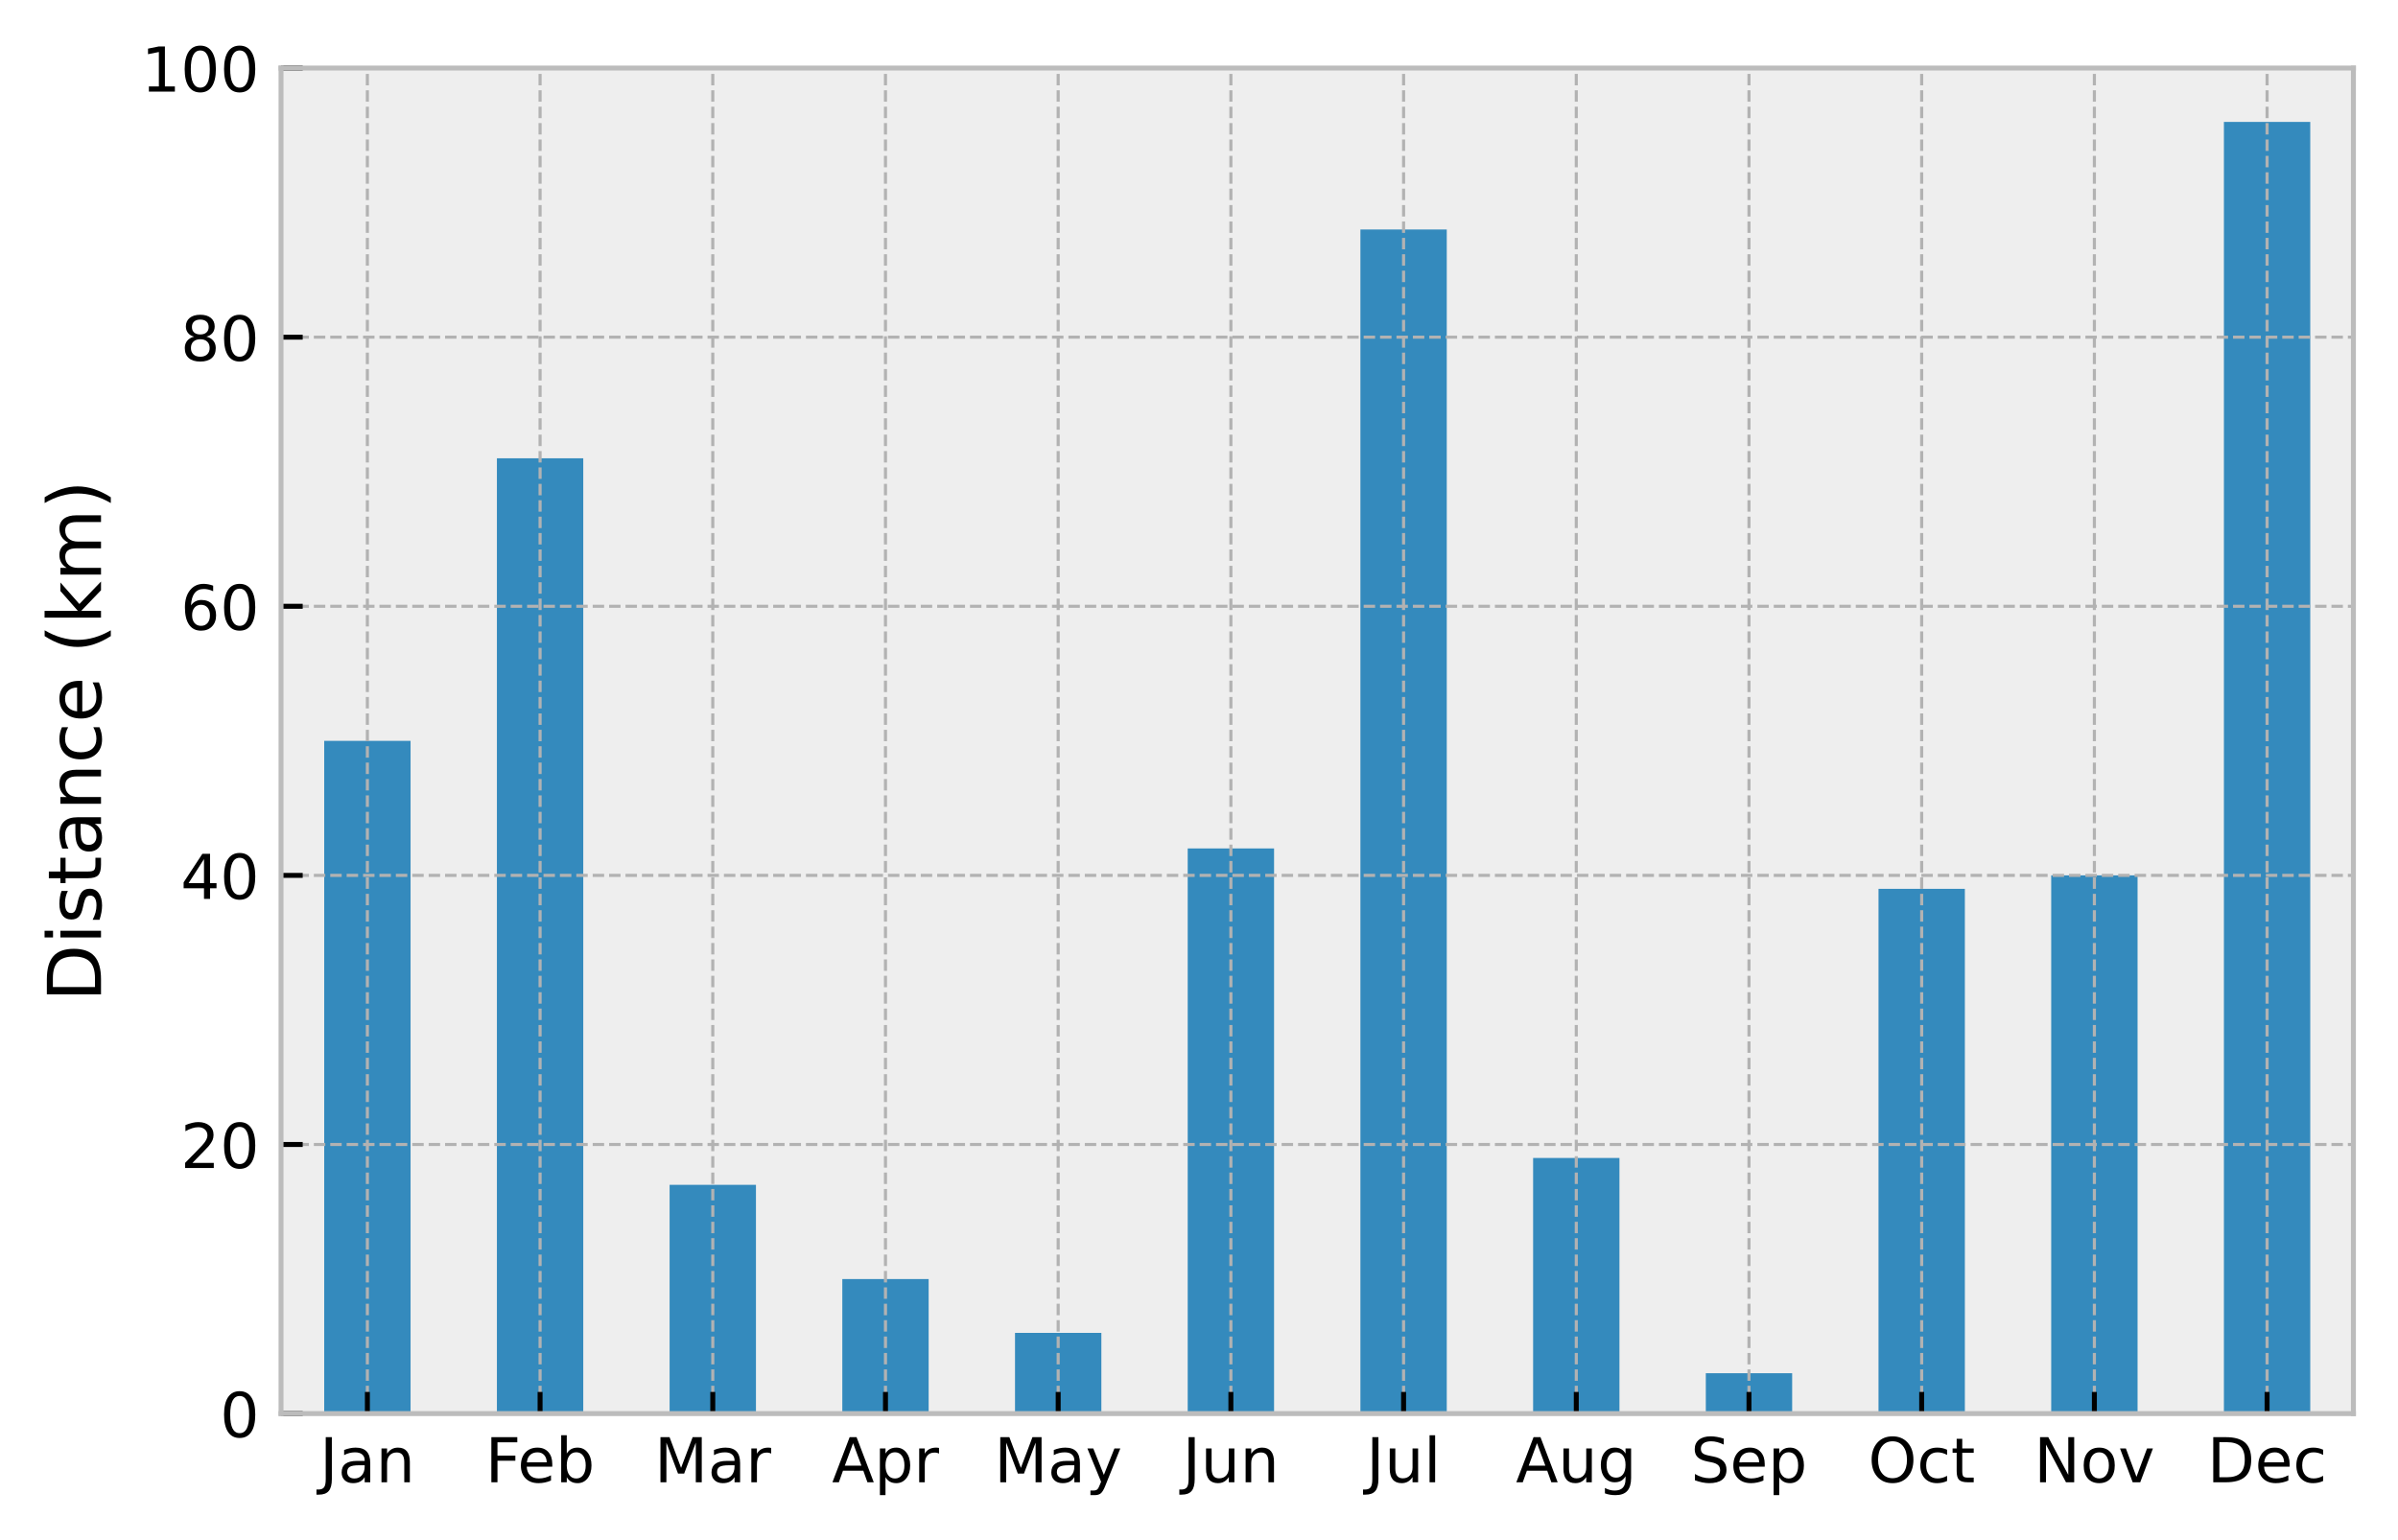
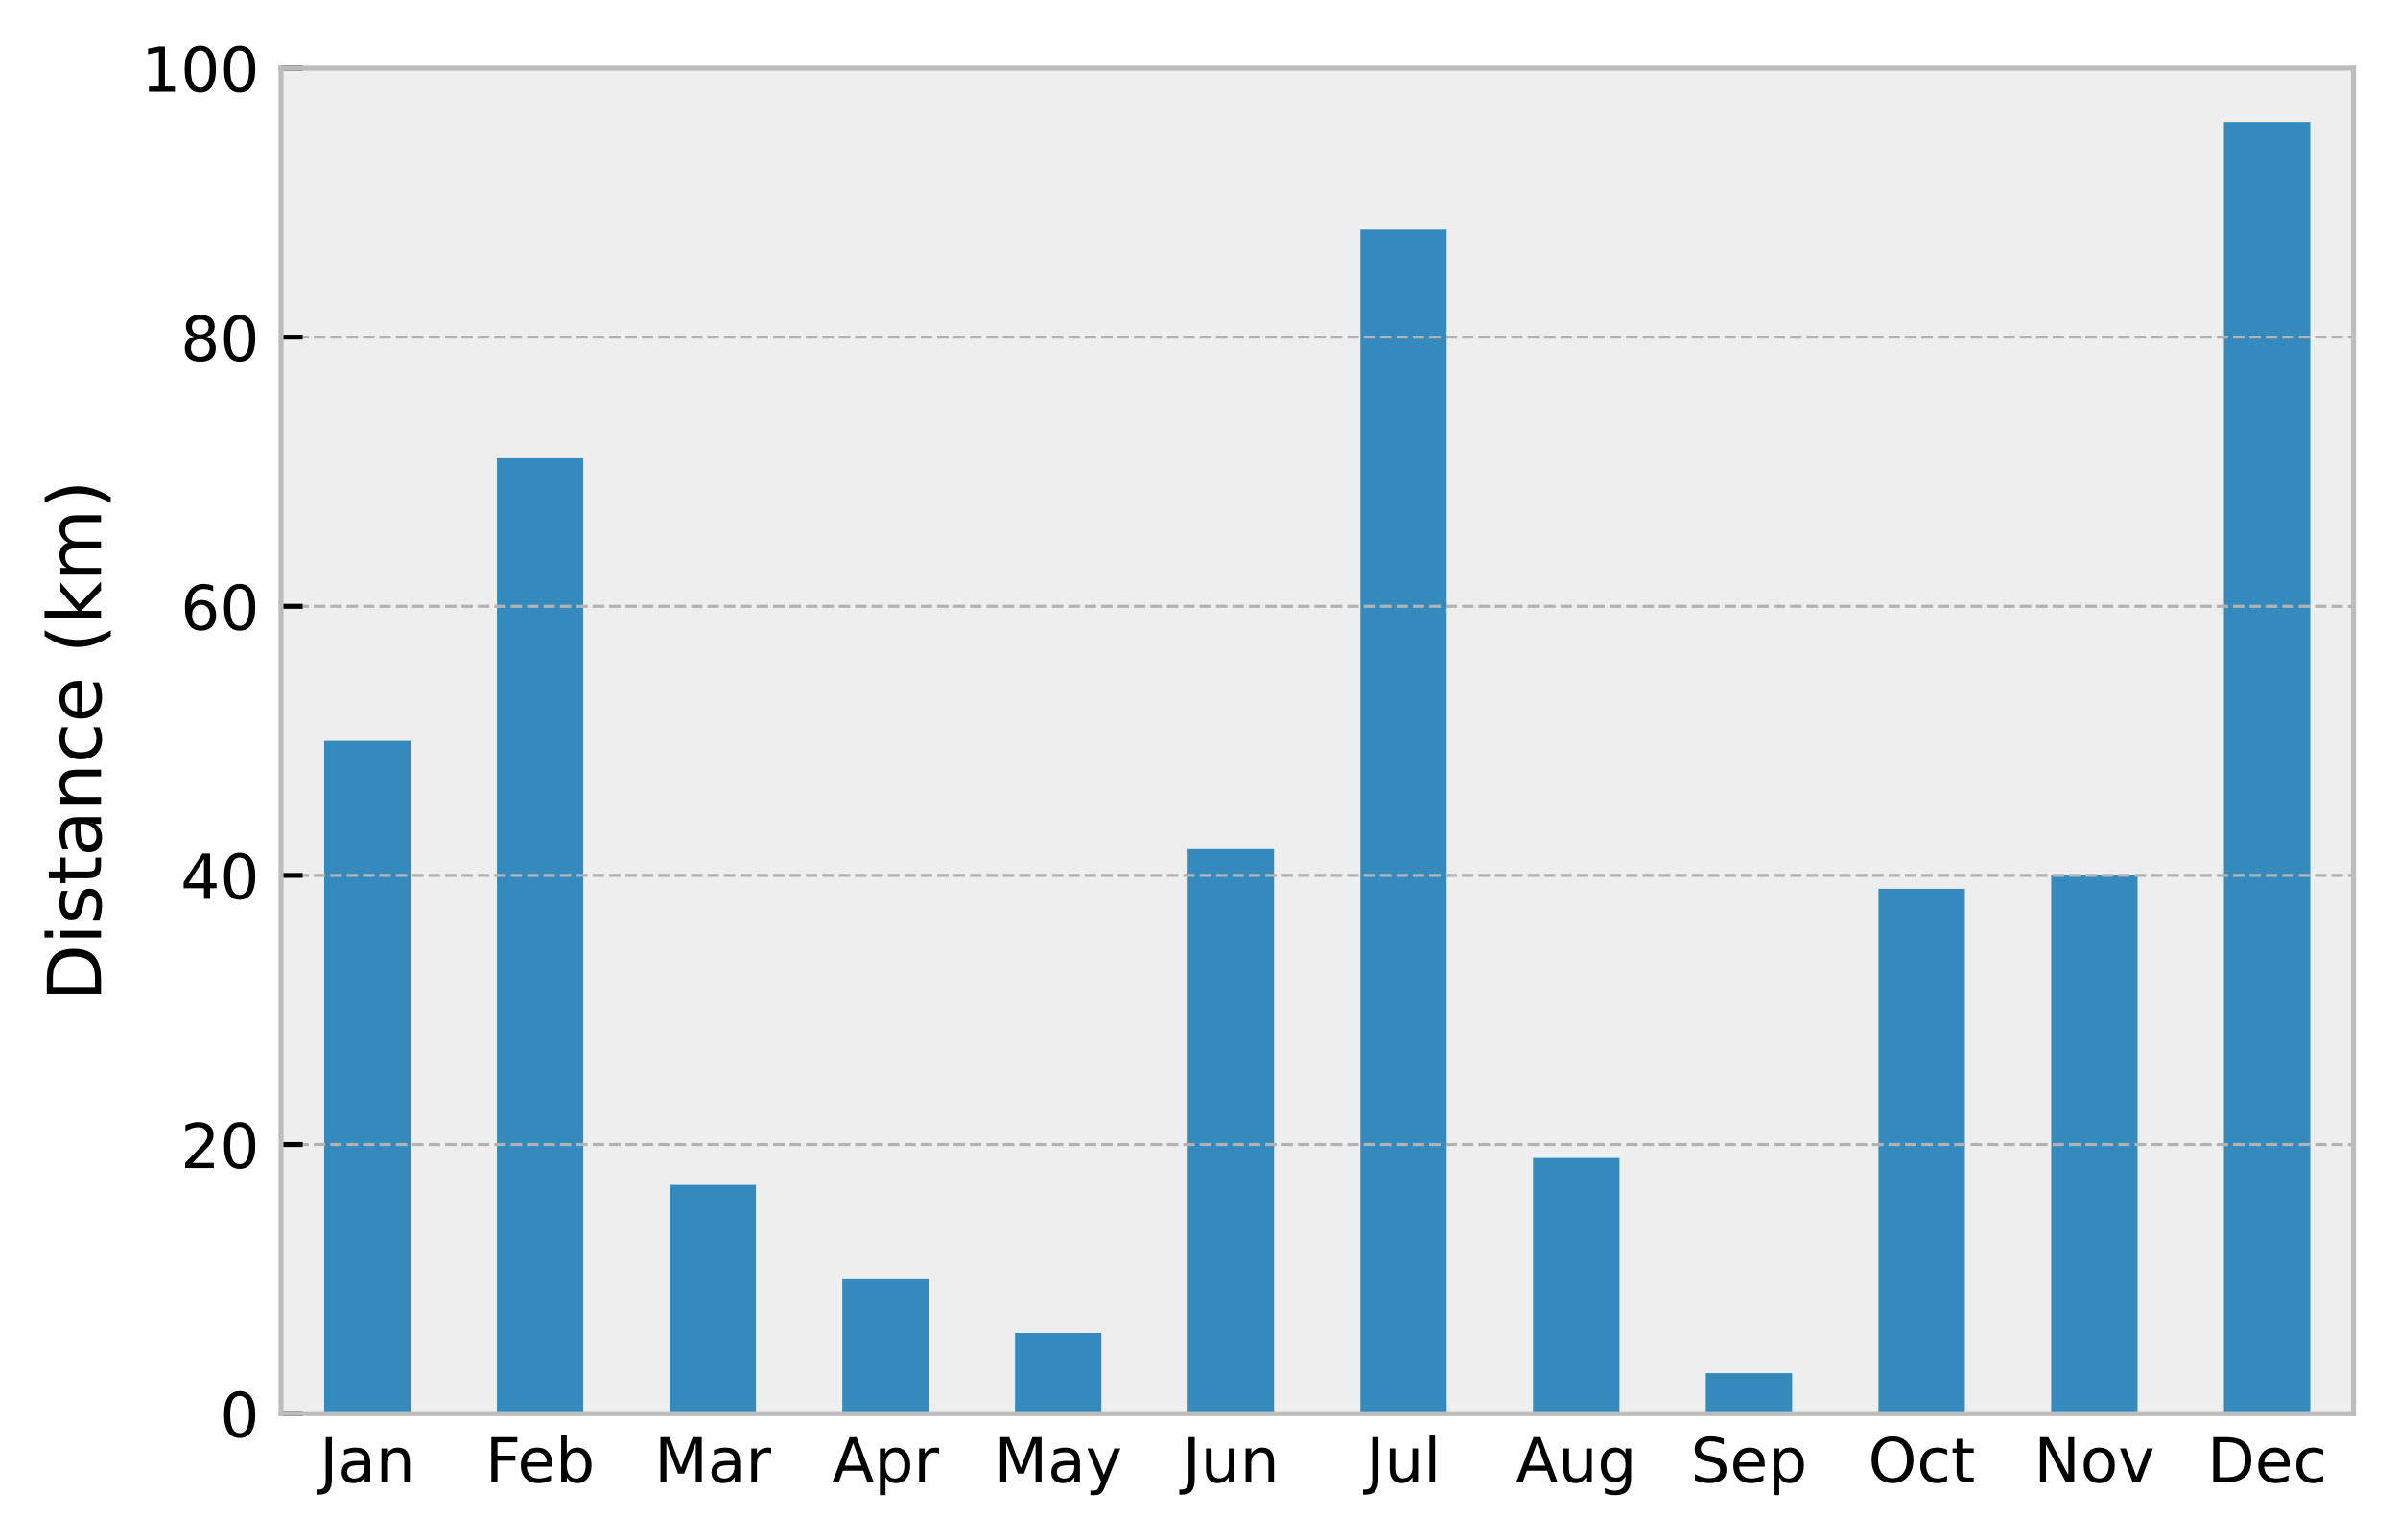
<svg xmlns="http://www.w3.org/2000/svg" xmlns:xlink="http://www.w3.org/1999/xlink" height="248.817pt" version="1.1" viewBox="0 0 387.401 248.817" width="387.401pt">
  <defs>
    <style type="text/css">*{stroke-linecap:butt;stroke-linejoin:round;}</style>
  </defs>
  <g id="figure_1">
    <g id="patch_1">
      <path d="M 0 248.817  L 387.401 248.817  L 387.401 0  L 0 0  z " style="fill:none;" />
    </g>
    <g id="axes_1">
      <g id="patch_2">
        <path d="M 45.401 228.439  L 380.201 228.439  L 380.201 10.999  L 45.401 10.999  z " style="fill:#eeeeee;" />
      </g>
      <g id="patch_3">
-         <path clip-path="url(#p06031b71fe)" d="M 52.376 228.439  L 66.326 228.439  L 66.326 119.719  L 52.376 119.719  z " style="fill:#348abd;" />
+         <path clip-path="url(#pc5e7e96a1b)" d="M 52.376 228.439  L 66.326 228.439  L 66.326 119.719  L 52.376 119.719  z " style="fill:#348abd;" />
      </g>
      <g id="patch_4">
-         <path clip-path="url(#p06031b71fe)" d="M 80.276 228.439  L 94.226 228.439  L 94.226 74.057  L 80.276 74.057  z " style="fill:#348abd;" />
+         <path clip-path="url(#pc5e7e96a1b)" d="M 80.276 228.439  L 94.226 228.439  L 94.226 74.057  L 80.276 74.057  z " style="fill:#348abd;" />
      </g>
      <g id="patch_5">
-         <path clip-path="url(#p06031b71fe)" d="M 108.176 228.439  L 122.126 228.439  L 122.126 191.474  L 108.176 191.474  z " style="fill:#348abd;" />
+         <path clip-path="url(#pc5e7e96a1b)" d="M 108.176 228.439  L 122.126 228.439  L 122.126 191.474  L 108.176 191.474  z " style="fill:#348abd;" />
      </g>
      <g id="patch_6">
-         <path clip-path="url(#p06031b71fe)" d="M 136.076 228.439  L 150.026 228.439  L 150.026 206.695  L 136.076 206.695  z " style="fill:#348abd;" />
+         <path clip-path="url(#pc5e7e96a1b)" d="M 136.076 228.439  L 150.026 228.439  L 150.026 206.695  L 136.076 206.695  z " style="fill:#348abd;" />
      </g>
      <g id="patch_7">
-         <path clip-path="url(#p06031b71fe)" d="M 163.976 228.439  L 177.926 228.439  L 177.926 215.393  L 163.976 215.393  z " style="fill:#348abd;" />
+         <path clip-path="url(#pc5e7e96a1b)" d="M 163.976 228.439  L 177.926 228.439  L 177.926 215.393  L 163.976 215.393  z " style="fill:#348abd;" />
      </g>
      <g id="patch_8">
-         <path clip-path="url(#p06031b71fe)" d="M 191.876 228.439  L 205.826 228.439  L 205.826 137.114  L 191.876 137.114  z " style="fill:#348abd;" />
+         <path clip-path="url(#pc5e7e96a1b)" d="M 191.876 228.439  L 205.826 228.439  L 205.826 137.114  L 191.876 137.114  z " style="fill:#348abd;" />
      </g>
      <g id="patch_9">
-         <path clip-path="url(#p06031b71fe)" d="M 219.776 228.439  L 233.726 228.439  L 233.726 37.092  L 219.776 37.092  z " style="fill:#348abd;" />
+         <path clip-path="url(#pc5e7e96a1b)" d="M 219.776 228.439  L 233.726 228.439  L 233.726 37.092  L 219.776 37.092  z " style="fill:#348abd;" />
      </g>
      <g id="patch_10">
-         <path clip-path="url(#p06031b71fe)" d="M 247.676 228.439  L 261.626 228.439  L 261.626 187.126  L 247.676 187.126  z " style="fill:#348abd;" />
+         <path clip-path="url(#pc5e7e96a1b)" d="M 247.676 228.439  L 261.626 228.439  L 261.626 187.126  L 247.676 187.126  z " style="fill:#348abd;" />
      </g>
      <g id="patch_11">
-         <path clip-path="url(#p06031b71fe)" d="M 275.576 228.439  L 289.526 228.439  L 289.526 221.916  L 275.576 221.916  z " style="fill:#348abd;" />
+         <path clip-path="url(#pc5e7e96a1b)" d="M 275.576 228.439  L 289.526 228.439  L 289.526 221.916  L 275.576 221.916  z " style="fill:#348abd;" />
      </g>
      <g id="patch_12">
-         <path clip-path="url(#p06031b71fe)" d="M 303.476 228.439  L 317.426 228.439  L 317.426 143.638  L 303.476 143.638  z " style="fill:#348abd;" />
+         <path clip-path="url(#pc5e7e96a1b)" d="M 303.476 228.439  L 317.426 228.439  L 317.426 143.638  L 303.476 143.638  z " style="fill:#348abd;" />
      </g>
      <g id="patch_13">
-         <path clip-path="url(#p06031b71fe)" d="M 331.376 228.439  L 345.326 228.439  L 345.326 141.463  L 331.376 141.463  z " style="fill:#348abd;" />
+         <path clip-path="url(#pc5e7e96a1b)" d="M 331.376 228.439  L 345.326 228.439  L 345.326 141.463  L 331.376 141.463  z " style="fill:#348abd;" />
      </g>
      <g id="patch_14">
-         <path clip-path="url(#p06031b71fe)" d="M 359.276 228.439  L 373.226 228.439  L 373.226 19.697  L 359.276 19.697  z " style="fill:#348abd;" />
+         <path clip-path="url(#pc5e7e96a1b)" d="M 359.276 228.439  L 373.226 228.439  L 373.226 19.697  L 359.276 19.697  z " style="fill:#348abd;" />
      </g>
      <g id="matplotlib.axis_1">
        <g id="xtick_1">
-           <g id="line2d_1">
-             <path clip-path="url(#p06031b71fe)" d="M 59.351 228.439  L 59.351 10.999  " style="fill:none;stroke:#b2b2b2;stroke-dasharray:1.85,0.8;stroke-dashoffset:0;stroke-width:0.5;" />
-           </g>
-           <g id="line2d_2">
-             <defs>
-               <path d="M 0 0  L 0 -3.5  " id="m7685866d91" style="stroke:#000000;stroke-width:0.8;" />
-             </defs>
-             <g>
-               <use style="stroke:#000000;stroke-width:0.8;" x="59.351" xlink:href="#m7685866d91" y="228.439" />
-             </g>
-           </g>
          <g id="text_1">
            <g transform="translate(51.64344 239.5377)scale(0.1 -0.1)">
              <defs>
                <path d="M 628 4666  L 1259 4666  L 1259 325  Q 1259 -519 939 -900  Q 619 -1281 -91 -1281  L -331 -1281  L -331 -750  L -134 -750  Q 284 -750 456 -515  Q 628 -281 628 325  L 628 4666  z " id="DejaVuSans-4a" transform="scale(0.015625)" />
                <path d="M 2194 1759  Q 1497 1759 1228 1600  Q 959 1441 959 1056  Q 959 750 1161 570  Q 1363 391 1709 391  Q 2188 391 2477 730  Q 2766 1069 2766 1631  L 2766 1759  L 2194 1759  z M 3341 1997  L 3341 0  L 2766 0  L 2766 531  Q 2569 213 2275 61  Q 1981 -91 1556 -91  Q 1019 -91 701 211  Q 384 513 384 1019  Q 384 1609 779 1909  Q 1175 2209 1959 2209  L 2766 2209  L 2766 2266  Q 2766 2663 2505 2880  Q 2244 3097 1772 3097  Q 1472 3097 1187 3025  Q 903 2953 641 2809  L 641 3341  Q 956 3463 1253 3523  Q 1550 3584 1831 3584  Q 2591 3584 2966 3190  Q 3341 2797 3341 1997  z " id="DejaVuSans-61" transform="scale(0.015625)" />
                <path d="M 3513 2113  L 3513 0  L 2938 0  L 2938 2094  Q 2938 2591 2744 2837  Q 2550 3084 2163 3084  Q 1697 3084 1428 2787  Q 1159 2491 1159 1978  L 1159 0  L 581 0  L 581 3500  L 1159 3500  L 1159 2956  Q 1366 3272 1645 3428  Q 1925 3584 2291 3584  Q 2894 3584 3203 3211  Q 3513 2838 3513 2113  z " id="DejaVuSans-6e" transform="scale(0.015625)" />
              </defs>
              <use xlink:href="#DejaVuSans-4a" />
              <use x="29.492" xlink:href="#DejaVuSans-61" />
              <use x="90.771" xlink:href="#DejaVuSans-6e" />
            </g>
          </g>
        </g>
        <g id="xtick_2">
-           <g id="line2d_3">
-             <path clip-path="url(#p06031b71fe)" d="M 87.251 228.439  L 87.251 10.999  " style="fill:none;stroke:#b2b2b2;stroke-dasharray:1.85,0.8;stroke-dashoffset:0;stroke-width:0.5;" />
-           </g>
-           <g id="line2d_4">
-             <g>
-               <use style="stroke:#000000;stroke-width:0.8;" x="87.251" xlink:href="#m7685866d91" y="228.439" />
-             </g>
-           </g>
          <g id="text_2">
            <g transform="translate(78.39969 239.5377)scale(0.1 -0.1)">
              <defs>
                <path d="M 628 4666  L 3309 4666  L 3309 4134  L 1259 4134  L 1259 2759  L 3109 2759  L 3109 2228  L 1259 2228  L 1259 0  L 628 0  L 628 4666  z " id="DejaVuSans-46" transform="scale(0.015625)" />
                <path d="M 3597 1894  L 3597 1613  L 953 1613  Q 991 1019 1311 708  Q 1631 397 2203 397  Q 2534 397 2845 478  Q 3156 559 3463 722  L 3463 178  Q 3153 47 2828 -22  Q 2503 -91 2169 -91  Q 1331 -91 842 396  Q 353 884 353 1716  Q 353 2575 817 3079  Q 1281 3584 2069 3584  Q 2775 3584 3186 3129  Q 3597 2675 3597 1894  z M 3022 2063  Q 3016 2534 2758 2815  Q 2500 3097 2075 3097  Q 1594 3097 1305 2825  Q 1016 2553 972 2059  L 3022 2063  z " id="DejaVuSans-65" transform="scale(0.015625)" />
                <path d="M 3116 1747  Q 3116 2381 2855 2742  Q 2594 3103 2138 3103  Q 1681 3103 1420 2742  Q 1159 2381 1159 1747  Q 1159 1113 1420 752  Q 1681 391 2138 391  Q 2594 391 2855 752  Q 3116 1113 3116 1747  z M 1159 2969  Q 1341 3281 1617 3432  Q 1894 3584 2278 3584  Q 2916 3584 3314 3078  Q 3713 2572 3713 1747  Q 3713 922 3314 415  Q 2916 -91 2278 -91  Q 1894 -91 1617 61  Q 1341 213 1159 525  L 1159 0  L 581 0  L 581 4863  L 1159 4863  L 1159 2969  z " id="DejaVuSans-62" transform="scale(0.015625)" />
              </defs>
              <use xlink:href="#DejaVuSans-46" />
              <use x="52.02" xlink:href="#DejaVuSans-65" />
              <use x="113.543" xlink:href="#DejaVuSans-62" />
            </g>
          </g>
        </g>
        <g id="xtick_3">
-           <g id="line2d_5">
-             <path clip-path="url(#p06031b71fe)" d="M 115.151 228.439  L 115.151 10.999  " style="fill:none;stroke:#b2b2b2;stroke-dasharray:1.85,0.8;stroke-dashoffset:0;stroke-width:0.5;" />
-           </g>
-           <g id="line2d_6">
-             <g>
-               <use style="stroke:#000000;stroke-width:0.8;" x="115.151" xlink:href="#m7685866d91" y="228.439" />
-             </g>
-           </g>
          <g id="text_3">
            <g transform="translate(105.7177 239.5377)scale(0.1 -0.1)">
              <defs>
                <path d="M 628 4666  L 1569 4666  L 2759 1491  L 3956 4666  L 4897 4666  L 4897 0  L 4281 0  L 4281 4097  L 3078 897  L 2444 897  L 1241 4097  L 1241 0  L 628 0  L 628 4666  z " id="DejaVuSans-4d" transform="scale(0.015625)" />
                <path d="M 2631 2963  Q 2534 3019 2420 3045  Q 2306 3072 2169 3072  Q 1681 3072 1420 2755  Q 1159 2438 1159 1844  L 1159 0  L 581 0  L 581 3500  L 1159 3500  L 1159 2956  Q 1341 3275 1631 3429  Q 1922 3584 2338 3584  Q 2397 3584 2469 3576  Q 2541 3569 2628 3553  L 2631 2963  z " id="DejaVuSans-72" transform="scale(0.015625)" />
              </defs>
              <use xlink:href="#DejaVuSans-4d" />
              <use x="86.279" xlink:href="#DejaVuSans-61" />
              <use x="147.559" xlink:href="#DejaVuSans-72" />
            </g>
          </g>
        </g>
        <g id="xtick_4">
-           <g id="line2d_7">
-             <path clip-path="url(#p06031b71fe)" d="M 143.051 228.439  L 143.051 10.999  " style="fill:none;stroke:#b2b2b2;stroke-dasharray:1.85,0.8;stroke-dashoffset:0;stroke-width:0.5;" />
-           </g>
-           <g id="line2d_8">
-             <g>
-               <use style="stroke:#000000;stroke-width:0.8;" x="143.051" xlink:href="#m7685866d91" y="228.439" />
-             </g>
-           </g>
          <g id="text_4">
            <g transform="translate(134.4013 239.5377)scale(0.1 -0.1)">
              <defs>
                <path d="M 2188 4044  L 1331 1722  L 3047 1722  L 2188 4044  z M 1831 4666  L 2547 4666  L 4325 0  L 3669 0  L 3244 1197  L 1141 1197  L 716 0  L 50 0  L 1831 4666  z " id="DejaVuSans-41" transform="scale(0.015625)" />
                <path d="M 1159 525  L 1159 -1331  L 581 -1331  L 581 3500  L 1159 3500  L 1159 2969  Q 1341 3281 1617 3432  Q 1894 3584 2278 3584  Q 2916 3584 3314 3078  Q 3713 2572 3713 1747  Q 3713 922 3314 415  Q 2916 -91 2278 -91  Q 1894 -91 1617 61  Q 1341 213 1159 525  z M 3116 1747  Q 3116 2381 2855 2742  Q 2594 3103 2138 3103  Q 1681 3103 1420 2742  Q 1159 2381 1159 1747  Q 1159 1113 1420 752  Q 1681 391 2138 391  Q 2594 391 2855 752  Q 3116 1113 3116 1747  z " id="DejaVuSans-70" transform="scale(0.015625)" />
              </defs>
              <use xlink:href="#DejaVuSans-41" />
              <use x="68.408" xlink:href="#DejaVuSans-70" />
              <use x="131.885" xlink:href="#DejaVuSans-72" />
            </g>
          </g>
        </g>
        <g id="xtick_5">
-           <g id="line2d_9">
-             <path clip-path="url(#p06031b71fe)" d="M 170.951 228.439  L 170.951 10.999  " style="fill:none;stroke:#b2b2b2;stroke-dasharray:1.85,0.8;stroke-dashoffset:0;stroke-width:0.5;" />
-           </g>
-           <g id="line2d_10">
-             <g>
-               <use style="stroke:#000000;stroke-width:0.8;" x="170.951" xlink:href="#m7685866d91" y="228.439" />
-             </g>
-           </g>
          <g id="text_5">
            <g transform="translate(160.6138 239.5377)scale(0.1 -0.1)">
              <defs>
                <path d="M 2059 -325  Q 1816 -950 1584 -1140  Q 1353 -1331 966 -1331  L 506 -1331  L 506 -850  L 844 -850  Q 1081 -850 1212 -737  Q 1344 -625 1503 -206  L 1606 56  L 191 3500  L 800 3500  L 1894 763  L 2988 3500  L 3597 3500  L 2059 -325  z " id="DejaVuSans-79" transform="scale(0.015625)" />
              </defs>
              <use xlink:href="#DejaVuSans-4d" />
              <use x="86.279" xlink:href="#DejaVuSans-61" />
              <use x="147.559" xlink:href="#DejaVuSans-79" />
            </g>
          </g>
        </g>
        <g id="xtick_6">
-           <g id="line2d_11">
-             <path clip-path="url(#p06031b71fe)" d="M 198.851 228.439  L 198.851 10.999  " style="fill:none;stroke:#b2b2b2;stroke-dasharray:1.85,0.8;stroke-dashoffset:0;stroke-width:0.5;" />
-           </g>
-           <g id="line2d_12">
-             <g>
-               <use style="stroke:#000000;stroke-width:0.8;" x="198.851" xlink:href="#m7685866d91" y="228.439" />
-             </g>
-           </g>
          <g id="text_6">
            <g transform="translate(191.0387 239.5377)scale(0.1 -0.1)">
              <defs>
                <path d="M 544 1381  L 544 3500  L 1119 3500  L 1119 1403  Q 1119 906 1312 657  Q 1506 409 1894 409  Q 2359 409 2629 706  Q 2900 1003 2900 1516  L 2900 3500  L 3475 3500  L 3475 0  L 2900 0  L 2900 538  Q 2691 219 2414 64  Q 2138 -91 1772 -91  Q 1169 -91 856 284  Q 544 659 544 1381  z M 1991 3584  L 1991 3584  z " id="DejaVuSans-75" transform="scale(0.015625)" />
              </defs>
              <use xlink:href="#DejaVuSans-4a" />
              <use x="29.492" xlink:href="#DejaVuSans-75" />
              <use x="92.871" xlink:href="#DejaVuSans-6e" />
            </g>
          </g>
        </g>
        <g id="xtick_7">
-           <g id="line2d_13">
-             <path clip-path="url(#p06031b71fe)" d="M 226.751 228.439  L 226.751 10.999  " style="fill:none;stroke:#b2b2b2;stroke-dasharray:1.85,0.8;stroke-dashoffset:0;stroke-width:0.5;" />
-           </g>
-           <g id="line2d_14">
-             <g>
-               <use style="stroke:#000000;stroke-width:0.8;" x="226.751" xlink:href="#m7685866d91" y="228.439" />
-             </g>
-           </g>
          <g id="text_7">
            <g transform="translate(220.7184 239.5377)scale(0.1 -0.1)">
              <defs>
                <path d="M 603 4863  L 1178 4863  L 1178 0  L 603 0  L 603 4863  z " id="DejaVuSans-6c" transform="scale(0.015625)" />
              </defs>
              <use xlink:href="#DejaVuSans-4a" />
              <use x="29.492" xlink:href="#DejaVuSans-75" />
              <use x="92.871" xlink:href="#DejaVuSans-6c" />
            </g>
          </g>
        </g>
        <g id="xtick_8">
-           <g id="line2d_15">
-             <path clip-path="url(#p06031b71fe)" d="M 254.651 228.439  L 254.651 10.999  " style="fill:none;stroke:#b2b2b2;stroke-dasharray:1.85,0.8;stroke-dashoffset:0;stroke-width:0.5;" />
-           </g>
-           <g id="line2d_16">
-             <g>
-               <use style="stroke:#000000;stroke-width:0.8;" x="254.651" xlink:href="#m7685866d91" y="228.439" />
-             </g>
-           </g>
          <g id="text_8">
            <g transform="translate(244.888 239.5377)scale(0.1 -0.1)">
              <defs>
                <path d="M 2906 1791  Q 2906 2416 2648 2759  Q 2391 3103 1925 3103  Q 1463 3103 1205 2759  Q 947 2416 947 1791  Q 947 1169 1205 825  Q 1463 481 1925 481  Q 2391 481 2648 825  Q 2906 1169 2906 1791  z M 3481 434  Q 3481 -459 3084 -895  Q 2688 -1331 1869 -1331  Q 1566 -1331 1297 -1286  Q 1028 -1241 775 -1147  L 775 -588  Q 1028 -725 1275 -790  Q 1522 -856 1778 -856  Q 2344 -856 2625 -561  Q 2906 -266 2906 331  L 2906 616  Q 2728 306 2450 153  Q 2172 0 1784 0  Q 1141 0 747 490  Q 353 981 353 1791  Q 353 2603 747 3093  Q 1141 3584 1784 3584  Q 2172 3584 2450 3431  Q 2728 3278 2906 2969  L 2906 3500  L 3481 3500  L 3481 434  z " id="DejaVuSans-67" transform="scale(0.015625)" />
              </defs>
              <use xlink:href="#DejaVuSans-41" />
              <use x="68.408" xlink:href="#DejaVuSans-75" />
              <use x="131.787" xlink:href="#DejaVuSans-67" />
            </g>
          </g>
        </g>
        <g id="xtick_9">
-           <g id="line2d_17">
-             <path clip-path="url(#p06031b71fe)" d="M 282.551 228.439  L 282.551 10.999  " style="fill:none;stroke:#b2b2b2;stroke-dasharray:1.85,0.8;stroke-dashoffset:0;stroke-width:0.5;" />
-           </g>
-           <g id="line2d_18">
-             <g>
-               <use style="stroke:#000000;stroke-width:0.8;" x="282.551" xlink:href="#m7685866d91" y="228.439" />
-             </g>
-           </g>
          <g id="text_9">
            <g transform="translate(273.1263 239.5377)scale(0.1 -0.1)">
              <defs>
                <path d="M 3425 4513  L 3425 3897  Q 3066 4069 2747 4153  Q 2428 4238 2131 4238  Q 1616 4238 1336 4038  Q 1056 3838 1056 3469  Q 1056 3159 1242 3001  Q 1428 2844 1947 2747  L 2328 2669  Q 3034 2534 3370 2195  Q 3706 1856 3706 1288  Q 3706 609 3251 259  Q 2797 -91 1919 -91  Q 1588 -91 1214 -16  Q 841 59 441 206  L 441 856  Q 825 641 1194 531  Q 1563 422 1919 422  Q 2459 422 2753 634  Q 3047 847 3047 1241  Q 3047 1584 2836 1778  Q 2625 1972 2144 2069  L 1759 2144  Q 1053 2284 737 2584  Q 422 2884 422 3419  Q 422 4038 858 4394  Q 1294 4750 2059 4750  Q 2388 4750 2728 4690  Q 3069 4631 3425 4513  z " id="DejaVuSans-53" transform="scale(0.015625)" />
              </defs>
              <use xlink:href="#DejaVuSans-53" />
              <use x="63.477" xlink:href="#DejaVuSans-65" />
              <use x="125" xlink:href="#DejaVuSans-70" />
            </g>
          </g>
        </g>
        <g id="xtick_10">
-           <g id="line2d_19">
-             <path clip-path="url(#p06031b71fe)" d="M 310.451 228.439  L 310.451 10.999  " style="fill:none;stroke:#b2b2b2;stroke-dasharray:1.85,0.8;stroke-dashoffset:0;stroke-width:0.5;" />
-           </g>
-           <g id="line2d_20">
-             <g>
-               <use style="stroke:#000000;stroke-width:0.8;" x="310.451" xlink:href="#m7685866d91" y="228.439" />
-             </g>
-           </g>
          <g id="text_10">
            <g transform="translate(301.8059 239.5377)scale(0.1 -0.1)">
              <defs>
                <path d="M 2522 4238  Q 1834 4238 1429 3725  Q 1025 3213 1025 2328  Q 1025 1447 1429 934  Q 1834 422 2522 422  Q 3209 422 3611 934  Q 4013 1447 4013 2328  Q 4013 3213 3611 3725  Q 3209 4238 2522 4238  z M 2522 4750  Q 3503 4750 4090 4092  Q 4678 3434 4678 2328  Q 4678 1225 4090 567  Q 3503 -91 2522 -91  Q 1538 -91 948 565  Q 359 1222 359 2328  Q 359 3434 948 4092  Q 1538 4750 2522 4750  z " id="DejaVuSans-4f" transform="scale(0.015625)" />
                <path d="M 3122 3366  L 3122 2828  Q 2878 2963 2633 3030  Q 2388 3097 2138 3097  Q 1578 3097 1268 2742  Q 959 2388 959 1747  Q 959 1106 1268 751  Q 1578 397 2138 397  Q 2388 397 2633 464  Q 2878 531 3122 666  L 3122 134  Q 2881 22 2623 -34  Q 2366 -91 2075 -91  Q 1284 -91 818 406  Q 353 903 353 1747  Q 353 2603 823 3093  Q 1294 3584 2113 3584  Q 2378 3584 2631 3529  Q 2884 3475 3122 3366  z " id="DejaVuSans-63" transform="scale(0.015625)" />
                <path d="M 1172 4494  L 1172 3500  L 2356 3500  L 2356 3053  L 1172 3053  L 1172 1153  Q 1172 725 1289 603  Q 1406 481 1766 481  L 2356 481  L 2356 0  L 1766 0  Q 1100 0 847 248  Q 594 497 594 1153  L 594 3053  L 172 3053  L 172 3500  L 594 3500  L 594 4494  L 1172 4494  z " id="DejaVuSans-74" transform="scale(0.015625)" />
              </defs>
              <use xlink:href="#DejaVuSans-4f" />
              <use x="78.711" xlink:href="#DejaVuSans-63" />
              <use x="133.691" xlink:href="#DejaVuSans-74" />
            </g>
          </g>
        </g>
        <g id="xtick_11">
-           <g id="line2d_21">
-             <path clip-path="url(#p06031b71fe)" d="M 338.351 228.439  L 338.351 10.999  " style="fill:none;stroke:#b2b2b2;stroke-dasharray:1.85,0.8;stroke-dashoffset:0;stroke-width:0.5;" />
-           </g>
-           <g id="line2d_22">
-             <g>
-               <use style="stroke:#000000;stroke-width:0.8;" x="338.351" xlink:href="#m7685866d91" y="228.439" />
-             </g>
-           </g>
          <g id="text_11">
            <g transform="translate(328.5919 239.5377)scale(0.1 -0.1)">
              <defs>
                <path d="M 628 4666  L 1478 4666  L 3547 763  L 3547 4666  L 4159 4666  L 4159 0  L 3309 0  L 1241 3903  L 1241 0  L 628 0  L 628 4666  z " id="DejaVuSans-4e" transform="scale(0.015625)" />
                <path d="M 1959 3097  Q 1497 3097 1228 2736  Q 959 2375 959 1747  Q 959 1119 1226 758  Q 1494 397 1959 397  Q 2419 397 2687 759  Q 2956 1122 2956 1747  Q 2956 2369 2687 2733  Q 2419 3097 1959 3097  z M 1959 3584  Q 2709 3584 3137 3096  Q 3566 2609 3566 1747  Q 3566 888 3137 398  Q 2709 -91 1959 -91  Q 1206 -91 779 398  Q 353 888 353 1747  Q 353 2609 779 3096  Q 1206 3584 1959 3584  z " id="DejaVuSans-6f" transform="scale(0.015625)" />
                <path d="M 191 3500  L 800 3500  L 1894 563  L 2988 3500  L 3597 3500  L 2284 0  L 1503 0  L 191 3500  z " id="DejaVuSans-76" transform="scale(0.015625)" />
              </defs>
              <use xlink:href="#DejaVuSans-4e" />
              <use x="74.805" xlink:href="#DejaVuSans-6f" />
              <use x="135.986" xlink:href="#DejaVuSans-76" />
            </g>
          </g>
        </g>
        <g id="xtick_12">
-           <g id="line2d_23">
-             <path clip-path="url(#p06031b71fe)" d="M 366.251 228.439  L 366.251 10.999  " style="fill:none;stroke:#b2b2b2;stroke-dasharray:1.85,0.8;stroke-dashoffset:0;stroke-width:0.5;" />
-           </g>
-           <g id="line2d_24">
-             <g>
-               <use style="stroke:#000000;stroke-width:0.8;" x="366.251" xlink:href="#m7685866d91" y="228.439" />
-             </g>
-           </g>
          <g id="text_12">
            <g transform="translate(356.5755 239.5377)scale(0.1 -0.1)">
              <defs>
                <path d="M 1259 4147  L 1259 519  L 2022 519  Q 2988 519 3436 956  Q 3884 1394 3884 2338  Q 3884 3275 3436 3711  Q 2988 4147 2022 4147  L 1259 4147  z M 628 4666  L 1925 4666  Q 3281 4666 3915 4102  Q 4550 3538 4550 2338  Q 4550 1131 3912 565  Q 3275 0 1925 0  L 628 0  L 628 4666  z " id="DejaVuSans-44" transform="scale(0.015625)" />
              </defs>
              <use xlink:href="#DejaVuSans-44" />
              <use x="77.002" xlink:href="#DejaVuSans-65" />
              <use x="138.525" xlink:href="#DejaVuSans-63" />
            </g>
          </g>
        </g>
      </g>
      <g id="matplotlib.axis_2">
        <g id="ytick_1">
-           <g id="line2d_25">
-             <path clip-path="url(#p06031b71fe)" d="M 45.401 228.439  L 380.201 228.439  " style="fill:none;stroke:#b2b2b2;stroke-dasharray:1.85,0.8;stroke-dashoffset:0;stroke-width:0.5;" />
-           </g>
-           <g id="line2d_26">
+           <g id="line2d_1">
+             <path clip-path="url(#pc5e7e96a1b)" d="M 45.401 228.439  L 380.201 228.439  " style="fill:none;stroke:#b2b2b2;stroke-dasharray:1.85,0.8;stroke-dashoffset:0;stroke-width:0.5;" />
+           </g>
+           <g id="line2d_2">
            <defs>
-               <path d="M 0 0  L 3.5 0  " id="m5577d694f3" style="stroke:#000000;stroke-width:0.8;" />
+               <path d="M 0 0  L 3.5 0  " id="mff0d4c9fa5" style="stroke:#000000;stroke-width:0.8;" />
            </defs>
            <g>
-               <use style="stroke:#000000;stroke-width:0.8;" x="45.401" xlink:href="#m5577d694f3" y="228.439" />
+               <use style="stroke:#000000;stroke-width:0.8;" x="45.401" xlink:href="#mff0d4c9fa5" y="228.439" />
            </g>
          </g>
          <g id="text_13">
            <g transform="translate(35.53875 232.2384)scale(0.1 -0.1)">
              <defs>
                <path d="M 2034 4250  Q 1547 4250 1301 3770  Q 1056 3291 1056 2328  Q 1056 1369 1301 889  Q 1547 409 2034 409  Q 2525 409 2770 889  Q 3016 1369 3016 2328  Q 3016 3291 2770 3770  Q 2525 4250 2034 4250  z M 2034 4750  Q 2819 4750 3233 4129  Q 3647 3509 3647 2328  Q 3647 1150 3233 529  Q 2819 -91 2034 -91  Q 1250 -91 836 529  Q 422 1150 422 2328  Q 422 3509 836 4129  Q 1250 4750 2034 4750  z " id="DejaVuSans-30" transform="scale(0.015625)" />
              </defs>
              <use xlink:href="#DejaVuSans-30" />
            </g>
          </g>
        </g>
        <g id="ytick_2">
-           <g id="line2d_27">
-             <path clip-path="url(#p06031b71fe)" d="M 45.401 184.951  L 380.201 184.951  " style="fill:none;stroke:#b2b2b2;stroke-dasharray:1.85,0.8;stroke-dashoffset:0;stroke-width:0.5;" />
-           </g>
-           <g id="line2d_28">
-             <g>
-               <use style="stroke:#000000;stroke-width:0.8;" x="45.401" xlink:href="#m5577d694f3" y="184.951" />
+           <g id="line2d_3">
+             <path clip-path="url(#pc5e7e96a1b)" d="M 45.401 184.951  L 380.201 184.951  " style="fill:none;stroke:#b2b2b2;stroke-dasharray:1.85,0.8;stroke-dashoffset:0;stroke-width:0.5;" />
+           </g>
+           <g id="line2d_4">
+             <g>
+               <use style="stroke:#000000;stroke-width:0.8;" x="45.401" xlink:href="#mff0d4c9fa5" y="184.951" />
            </g>
          </g>
          <g id="text_14">
            <g transform="translate(29.17625 188.7504)scale(0.1 -0.1)">
              <defs>
                <path d="M 1228 531  L 3431 531  L 3431 0  L 469 0  L 469 531  Q 828 903 1448 1529  Q 2069 2156 2228 2338  Q 2531 2678 2651 2914  Q 2772 3150 2772 3378  Q 2772 3750 2511 3984  Q 2250 4219 1831 4219  Q 1534 4219 1204 4116  Q 875 4013 500 3803  L 500 4441  Q 881 4594 1212 4672  Q 1544 4750 1819 4750  Q 2544 4750 2975 4387  Q 3406 4025 3406 3419  Q 3406 3131 3298 2873  Q 3191 2616 2906 2266  Q 2828 2175 2409 1742  Q 1991 1309 1228 531  z " id="DejaVuSans-32" transform="scale(0.015625)" />
              </defs>
              <use xlink:href="#DejaVuSans-32" />
              <use x="63.623" xlink:href="#DejaVuSans-30" />
            </g>
          </g>
        </g>
        <g id="ytick_3">
-           <g id="line2d_29">
-             <path clip-path="url(#p06031b71fe)" d="M 45.401 141.463  L 380.201 141.463  " style="fill:none;stroke:#b2b2b2;stroke-dasharray:1.85,0.8;stroke-dashoffset:0;stroke-width:0.5;" />
-           </g>
-           <g id="line2d_30">
-             <g>
-               <use style="stroke:#000000;stroke-width:0.8;" x="45.401" xlink:href="#m5577d694f3" y="141.463" />
+           <g id="line2d_5">
+             <path clip-path="url(#pc5e7e96a1b)" d="M 45.401 141.463  L 380.201 141.463  " style="fill:none;stroke:#b2b2b2;stroke-dasharray:1.85,0.8;stroke-dashoffset:0;stroke-width:0.5;" />
+           </g>
+           <g id="line2d_6">
+             <g>
+               <use style="stroke:#000000;stroke-width:0.8;" x="45.401" xlink:href="#mff0d4c9fa5" y="141.463" />
            </g>
          </g>
          <g id="text_15">
            <g transform="translate(29.17625 145.2624)scale(0.1 -0.1)">
              <defs>
                <path d="M 2419 4116  L 825 1625  L 2419 1625  L 2419 4116  z M 2253 4666  L 3047 4666  L 3047 1625  L 3713 1625  L 3713 1100  L 3047 1100  L 3047 0  L 2419 0  L 2419 1100  L 313 1100  L 313 1709  L 2253 4666  z " id="DejaVuSans-34" transform="scale(0.015625)" />
              </defs>
              <use xlink:href="#DejaVuSans-34" />
              <use x="63.623" xlink:href="#DejaVuSans-30" />
            </g>
          </g>
        </g>
        <g id="ytick_4">
-           <g id="line2d_31">
-             <path clip-path="url(#p06031b71fe)" d="M 45.401 97.975  L 380.201 97.975  " style="fill:none;stroke:#b2b2b2;stroke-dasharray:1.85,0.8;stroke-dashoffset:0;stroke-width:0.5;" />
-           </g>
-           <g id="line2d_32">
-             <g>
-               <use style="stroke:#000000;stroke-width:0.8;" x="45.401" xlink:href="#m5577d694f3" y="97.975" />
+           <g id="line2d_7">
+             <path clip-path="url(#pc5e7e96a1b)" d="M 45.401 97.975  L 380.201 97.975  " style="fill:none;stroke:#b2b2b2;stroke-dasharray:1.85,0.8;stroke-dashoffset:0;stroke-width:0.5;" />
+           </g>
+           <g id="line2d_8">
+             <g>
+               <use style="stroke:#000000;stroke-width:0.8;" x="45.401" xlink:href="#mff0d4c9fa5" y="97.975" />
            </g>
          </g>
          <g id="text_16">
            <g transform="translate(29.17625 101.7744)scale(0.1 -0.1)">
              <defs>
                <path d="M 2113 2584  Q 1688 2584 1439 2293  Q 1191 2003 1191 1497  Q 1191 994 1439 701  Q 1688 409 2113 409  Q 2538 409 2786 701  Q 3034 994 3034 1497  Q 3034 2003 2786 2293  Q 2538 2584 2113 2584  z M 3366 4563  L 3366 3988  Q 3128 4100 2886 4159  Q 2644 4219 2406 4219  Q 1781 4219 1451 3797  Q 1122 3375 1075 2522  Q 1259 2794 1537 2939  Q 1816 3084 2150 3084  Q 2853 3084 3261 2657  Q 3669 2231 3669 1497  Q 3669 778 3244 343  Q 2819 -91 2113 -91  Q 1303 -91 875 529  Q 447 1150 447 2328  Q 447 3434 972 4092  Q 1497 4750 2381 4750  Q 2619 4750 2861 4703  Q 3103 4656 3366 4563  z " id="DejaVuSans-36" transform="scale(0.015625)" />
              </defs>
              <use xlink:href="#DejaVuSans-36" />
              <use x="63.623" xlink:href="#DejaVuSans-30" />
            </g>
          </g>
        </g>
        <g id="ytick_5">
-           <g id="line2d_33">
-             <path clip-path="url(#p06031b71fe)" d="M 45.401 54.487  L 380.201 54.487  " style="fill:none;stroke:#b2b2b2;stroke-dasharray:1.85,0.8;stroke-dashoffset:0;stroke-width:0.5;" />
-           </g>
-           <g id="line2d_34">
-             <g>
-               <use style="stroke:#000000;stroke-width:0.8;" x="45.401" xlink:href="#m5577d694f3" y="54.487" />
+           <g id="line2d_9">
+             <path clip-path="url(#pc5e7e96a1b)" d="M 45.401 54.487  L 380.201 54.487  " style="fill:none;stroke:#b2b2b2;stroke-dasharray:1.85,0.8;stroke-dashoffset:0;stroke-width:0.5;" />
+           </g>
+           <g id="line2d_10">
+             <g>
+               <use style="stroke:#000000;stroke-width:0.8;" x="45.401" xlink:href="#mff0d4c9fa5" y="54.487" />
            </g>
          </g>
          <g id="text_17">
            <g transform="translate(29.17625 58.28644)scale(0.1 -0.1)">
              <defs>
                <path d="M 2034 2216  Q 1584 2216 1326 1975  Q 1069 1734 1069 1313  Q 1069 891 1326 650  Q 1584 409 2034 409  Q 2484 409 2743 651  Q 3003 894 3003 1313  Q 3003 1734 2745 1975  Q 2488 2216 2034 2216  z M 1403 2484  Q 997 2584 770 2862  Q 544 3141 544 3541  Q 544 4100 942 4425  Q 1341 4750 2034 4750  Q 2731 4750 3128 4425  Q 3525 4100 3525 3541  Q 3525 3141 3298 2862  Q 3072 2584 2669 2484  Q 3125 2378 3379 2068  Q 3634 1759 3634 1313  Q 3634 634 3220 271  Q 2806 -91 2034 -91  Q 1263 -91 848 271  Q 434 634 434 1313  Q 434 1759 690 2068  Q 947 2378 1403 2484  z M 1172 3481  Q 1172 3119 1398 2916  Q 1625 2713 2034 2713  Q 2441 2713 2670 2916  Q 2900 3119 2900 3481  Q 2900 3844 2670 4047  Q 2441 4250 2034 4250  Q 1625 4250 1398 4047  Q 1172 3844 1172 3481  z " id="DejaVuSans-38" transform="scale(0.015625)" />
              </defs>
              <use xlink:href="#DejaVuSans-38" />
              <use x="63.623" xlink:href="#DejaVuSans-30" />
            </g>
          </g>
        </g>
        <g id="ytick_6">
-           <g id="line2d_35">
-             <path clip-path="url(#p06031b71fe)" d="M 45.401 10.999  L 380.201 10.999  " style="fill:none;stroke:#b2b2b2;stroke-dasharray:1.85,0.8;stroke-dashoffset:0;stroke-width:0.5;" />
-           </g>
-           <g id="line2d_36">
-             <g>
-               <use style="stroke:#000000;stroke-width:0.8;" x="45.401" xlink:href="#m5577d694f3" y="10.999" />
+           <g id="line2d_11">
+             <path clip-path="url(#pc5e7e96a1b)" d="M 45.401 10.999  L 380.201 10.999  " style="fill:none;stroke:#b2b2b2;stroke-dasharray:1.85,0.8;stroke-dashoffset:0;stroke-width:0.5;" />
+           </g>
+           <g id="line2d_12">
+             <g>
+               <use style="stroke:#000000;stroke-width:0.8;" x="45.401" xlink:href="#mff0d4c9fa5" y="10.999" />
            </g>
          </g>
          <g id="text_18">
            <g transform="translate(22.81375 14.79844)scale(0.1 -0.1)">
              <defs>
                <path d="M 794 531  L 1825 531  L 1825 4091  L 703 3866  L 703 4441  L 1819 4666  L 2450 4666  L 2450 531  L 3481 531  L 3481 0  L 794 0  L 794 531  z " id="DejaVuSans-31" transform="scale(0.015625)" />
              </defs>
              <use xlink:href="#DejaVuSans-31" />
              <use x="63.623" xlink:href="#DejaVuSans-30" />
              <use x="127.246" xlink:href="#DejaVuSans-30" />
            </g>
          </g>
        </g>
        <g id="text_19">
          <g transform="translate(16.31812 161.8617)rotate(-90)scale(0.12 -0.12)">
            <defs>
              <path d="M 603 3500  L 1178 3500  L 1178 0  L 603 0  L 603 3500  z M 603 4863  L 1178 4863  L 1178 4134  L 603 4134  L 603 4863  z " id="DejaVuSans-69" transform="scale(0.015625)" />
              <path d="M 2834 3397  L 2834 2853  Q 2591 2978 2328 3040  Q 2066 3103 1784 3103  Q 1356 3103 1142 2972  Q 928 2841 928 2578  Q 928 2378 1081 2264  Q 1234 2150 1697 2047  L 1894 2003  Q 2506 1872 2764 1633  Q 3022 1394 3022 966  Q 3022 478 2636 193  Q 2250 -91 1575 -91  Q 1294 -91 989 -36  Q 684 19 347 128  L 347 722  Q 666 556 975 473  Q 1284 391 1588 391  Q 1994 391 2212 530  Q 2431 669 2431 922  Q 2431 1156 2273 1281  Q 2116 1406 1581 1522  L 1381 1569  Q 847 1681 609 1914  Q 372 2147 372 2553  Q 372 3047 722 3315  Q 1072 3584 1716 3584  Q 2034 3584 2315 3537  Q 2597 3491 2834 3397  z " id="DejaVuSans-73" transform="scale(0.015625)" />
              <path id="DejaVuSans-20" transform="scale(0.015625)" />
              <path d="M 1984 4856  Q 1566 4138 1362 3434  Q 1159 2731 1159 2009  Q 1159 1288 1364 580  Q 1569 -128 1984 -844  L 1484 -844  Q 1016 -109 783 600  Q 550 1309 550 2009  Q 550 2706 781 3412  Q 1013 4119 1484 4856  L 1984 4856  z " id="DejaVuSans-28" transform="scale(0.015625)" />
              <path d="M 581 4863  L 1159 4863  L 1159 1991  L 2875 3500  L 3609 3500  L 1753 1863  L 3688 0  L 2938 0  L 1159 1709  L 1159 0  L 581 0  L 581 4863  z " id="DejaVuSans-6b" transform="scale(0.015625)" />
              <path d="M 3328 2828  Q 3544 3216 3844 3400  Q 4144 3584 4550 3584  Q 5097 3584 5394 3201  Q 5691 2819 5691 2113  L 5691 0  L 5113 0  L 5113 2094  Q 5113 2597 4934 2840  Q 4756 3084 4391 3084  Q 3944 3084 3684 2787  Q 3425 2491 3425 1978  L 3425 0  L 2847 0  L 2847 2094  Q 2847 2600 2669 2842  Q 2491 3084 2119 3084  Q 1678 3084 1418 2786  Q 1159 2488 1159 1978  L 1159 0  L 581 0  L 581 3500  L 1159 3500  L 1159 2956  Q 1356 3278 1631 3431  Q 1906 3584 2284 3584  Q 2666 3584 2933 3390  Q 3200 3197 3328 2828  z " id="DejaVuSans-6d" transform="scale(0.015625)" />
              <path d="M 513 4856  L 1013 4856  Q 1481 4119 1714 3412  Q 1947 2706 1947 2009  Q 1947 1309 1714 600  Q 1481 -109 1013 -844  L 513 -844  Q 928 -128 1133 580  Q 1338 1288 1338 2009  Q 1338 2731 1133 3434  Q 928 4138 513 4856  z " id="DejaVuSans-29" transform="scale(0.015625)" />
            </defs>
            <use xlink:href="#DejaVuSans-44" />
            <use x="77.002" xlink:href="#DejaVuSans-69" />
            <use x="104.785" xlink:href="#DejaVuSans-73" />
            <use x="156.885" xlink:href="#DejaVuSans-74" />
            <use x="196.094" xlink:href="#DejaVuSans-61" />
            <use x="257.373" xlink:href="#DejaVuSans-6e" />
            <use x="320.752" xlink:href="#DejaVuSans-63" />
            <use x="375.732" xlink:href="#DejaVuSans-65" />
            <use x="437.256" xlink:href="#DejaVuSans-20" />
            <use x="469.043" xlink:href="#DejaVuSans-28" />
            <use x="508.057" xlink:href="#DejaVuSans-6b" />
            <use x="565.967" xlink:href="#DejaVuSans-6d" />
            <use x="663.379" xlink:href="#DejaVuSans-29" />
          </g>
        </g>
      </g>
      <g id="patch_15">
        <path d="M 45.401 228.439  L 45.401 10.999  " style="fill:none;stroke:#bcbcbc;stroke-linecap:square;stroke-linejoin:miter;stroke-width:0.8;" />
      </g>
      <g id="patch_16">
        <path d="M 380.201 228.439  L 380.201 10.999  " style="fill:none;stroke:#bcbcbc;stroke-linecap:square;stroke-linejoin:miter;stroke-width:0.8;" />
      </g>
      <g id="patch_17">
        <path d="M 45.401 228.439  L 380.201 228.439  " style="fill:none;stroke:#bcbcbc;stroke-linecap:square;stroke-linejoin:miter;stroke-width:0.8;" />
      </g>
      <g id="patch_18">
        <path d="M 45.401 10.999  L 380.201 10.999  " style="fill:none;stroke:#bcbcbc;stroke-linecap:square;stroke-linejoin:miter;stroke-width:0.8;" />
      </g>
    </g>
  </g>
  <defs>
-     <clipPath id="p06031b71fe">
+     <clipPath id="pc5e7e96a1b">
      <rect height="217.44" width="334.8" x="45.401" y="10.999" />
    </clipPath>
  </defs>
</svg>
